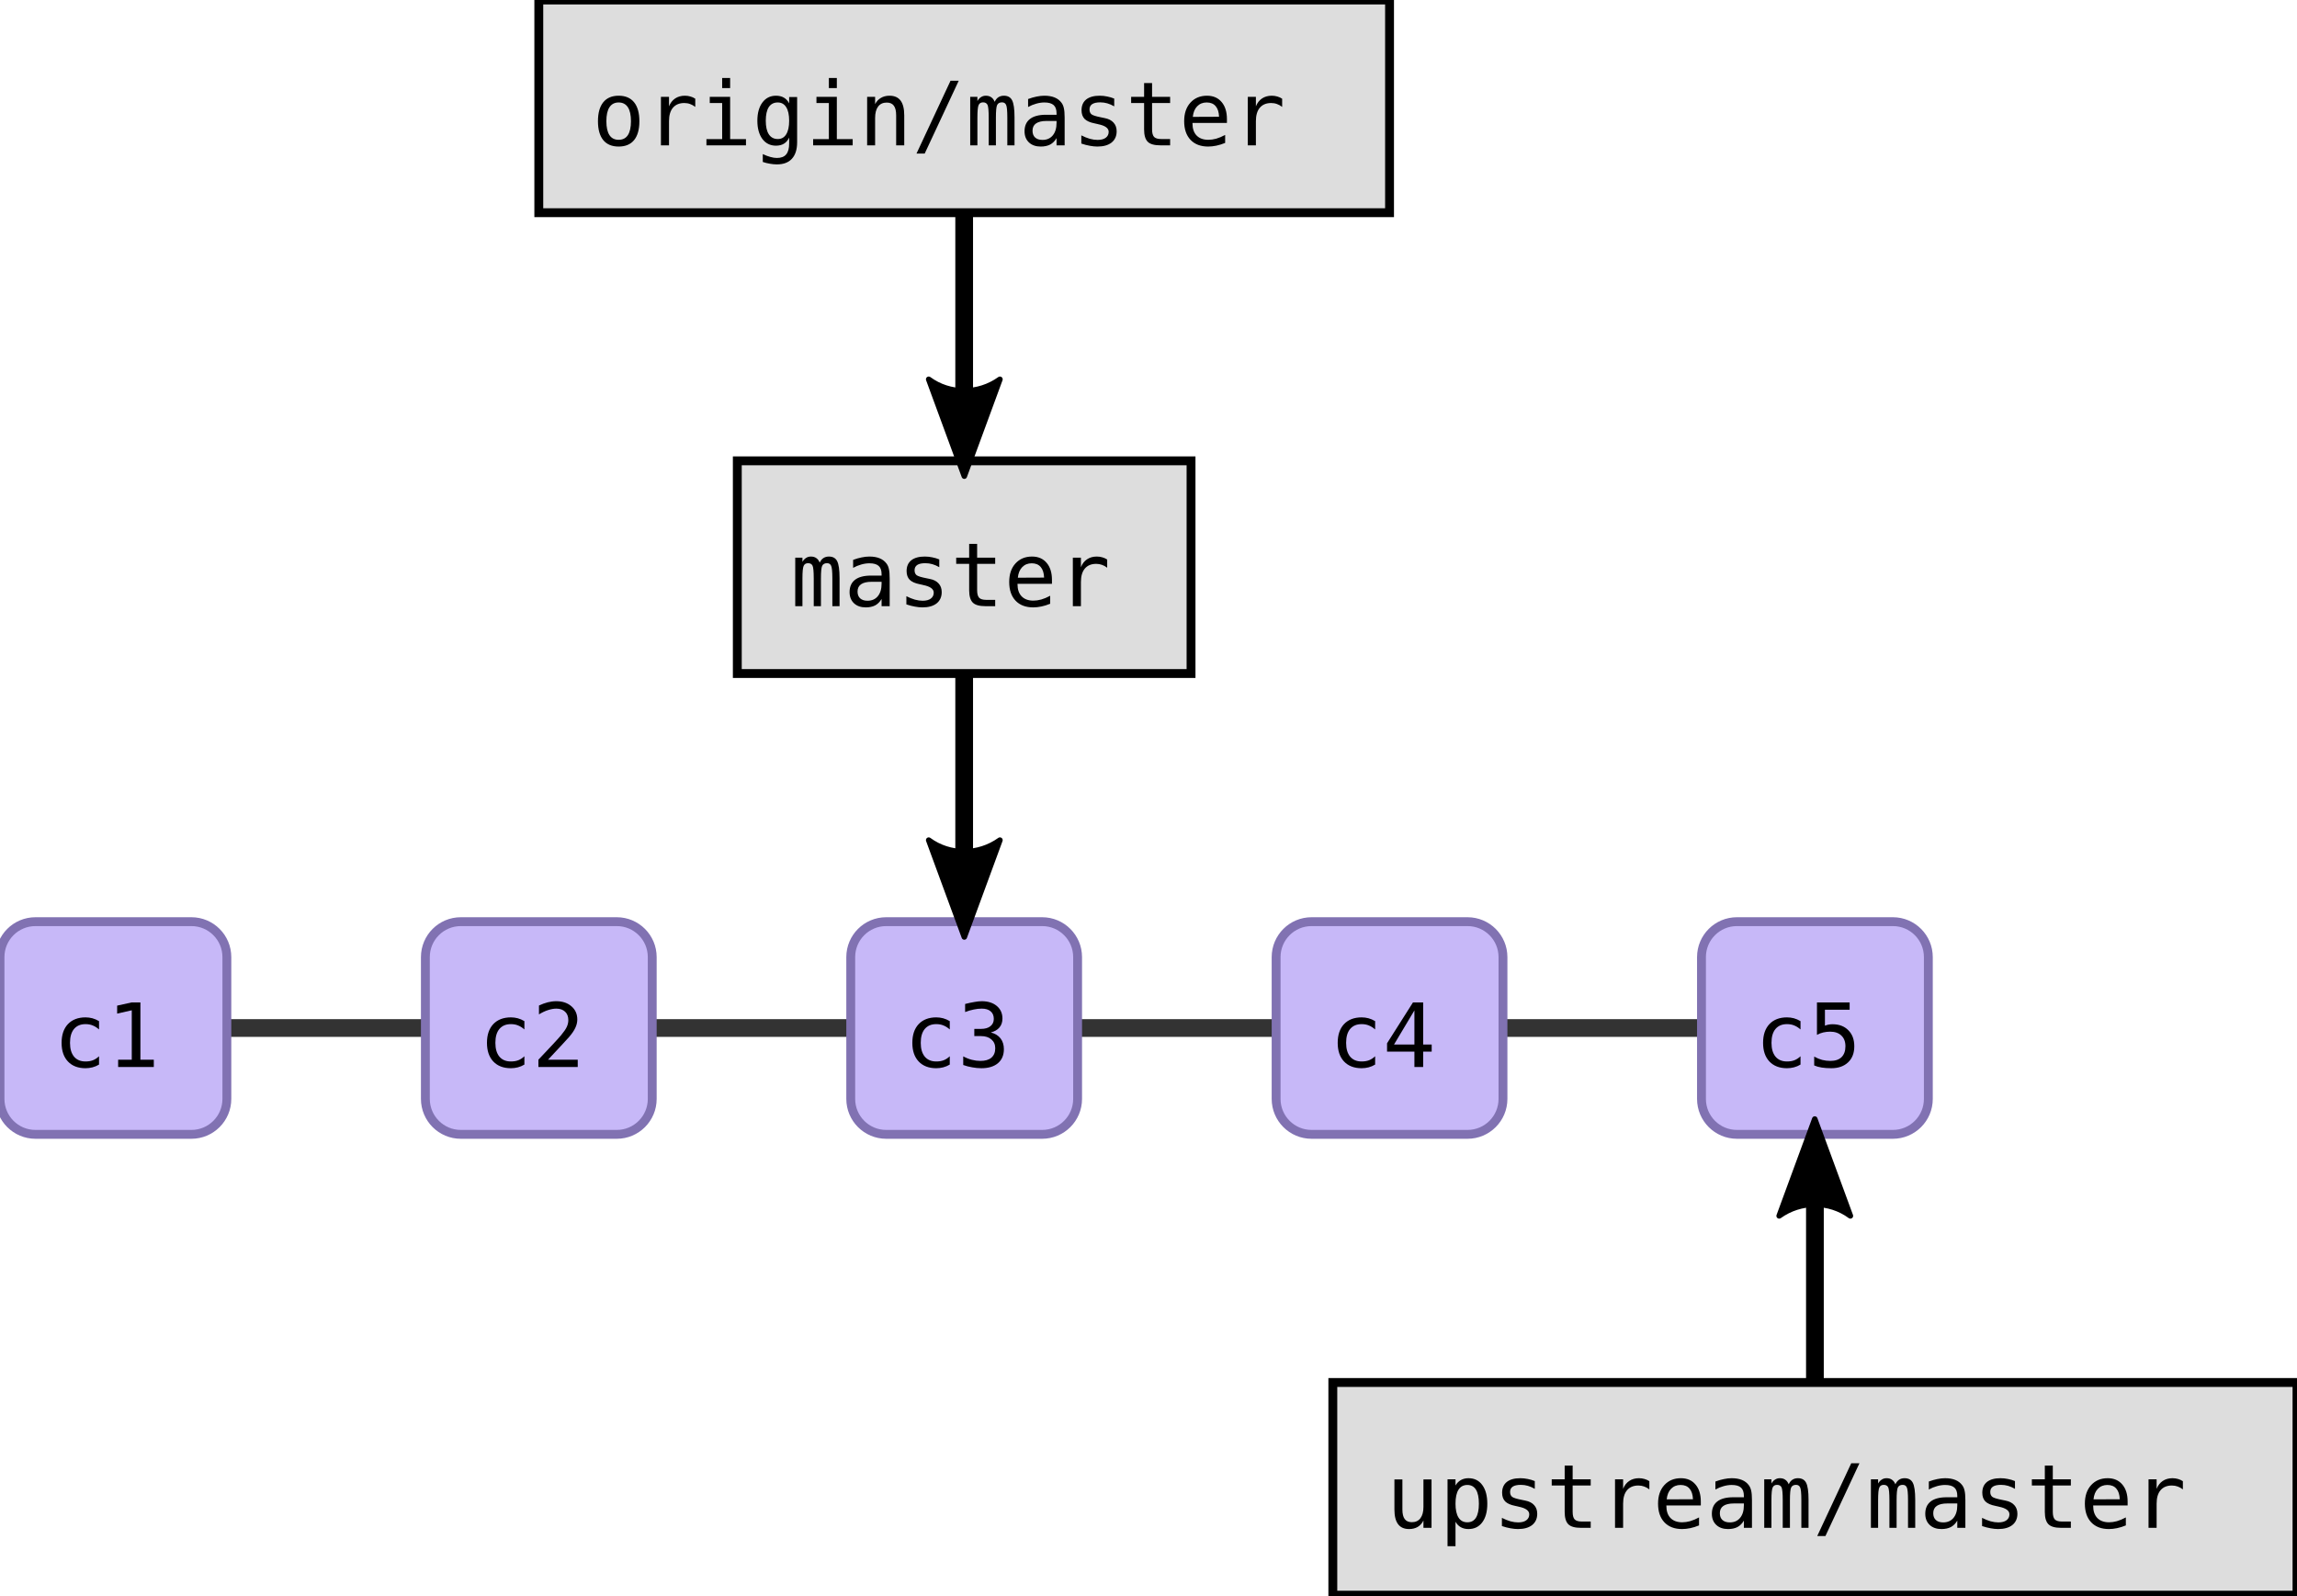
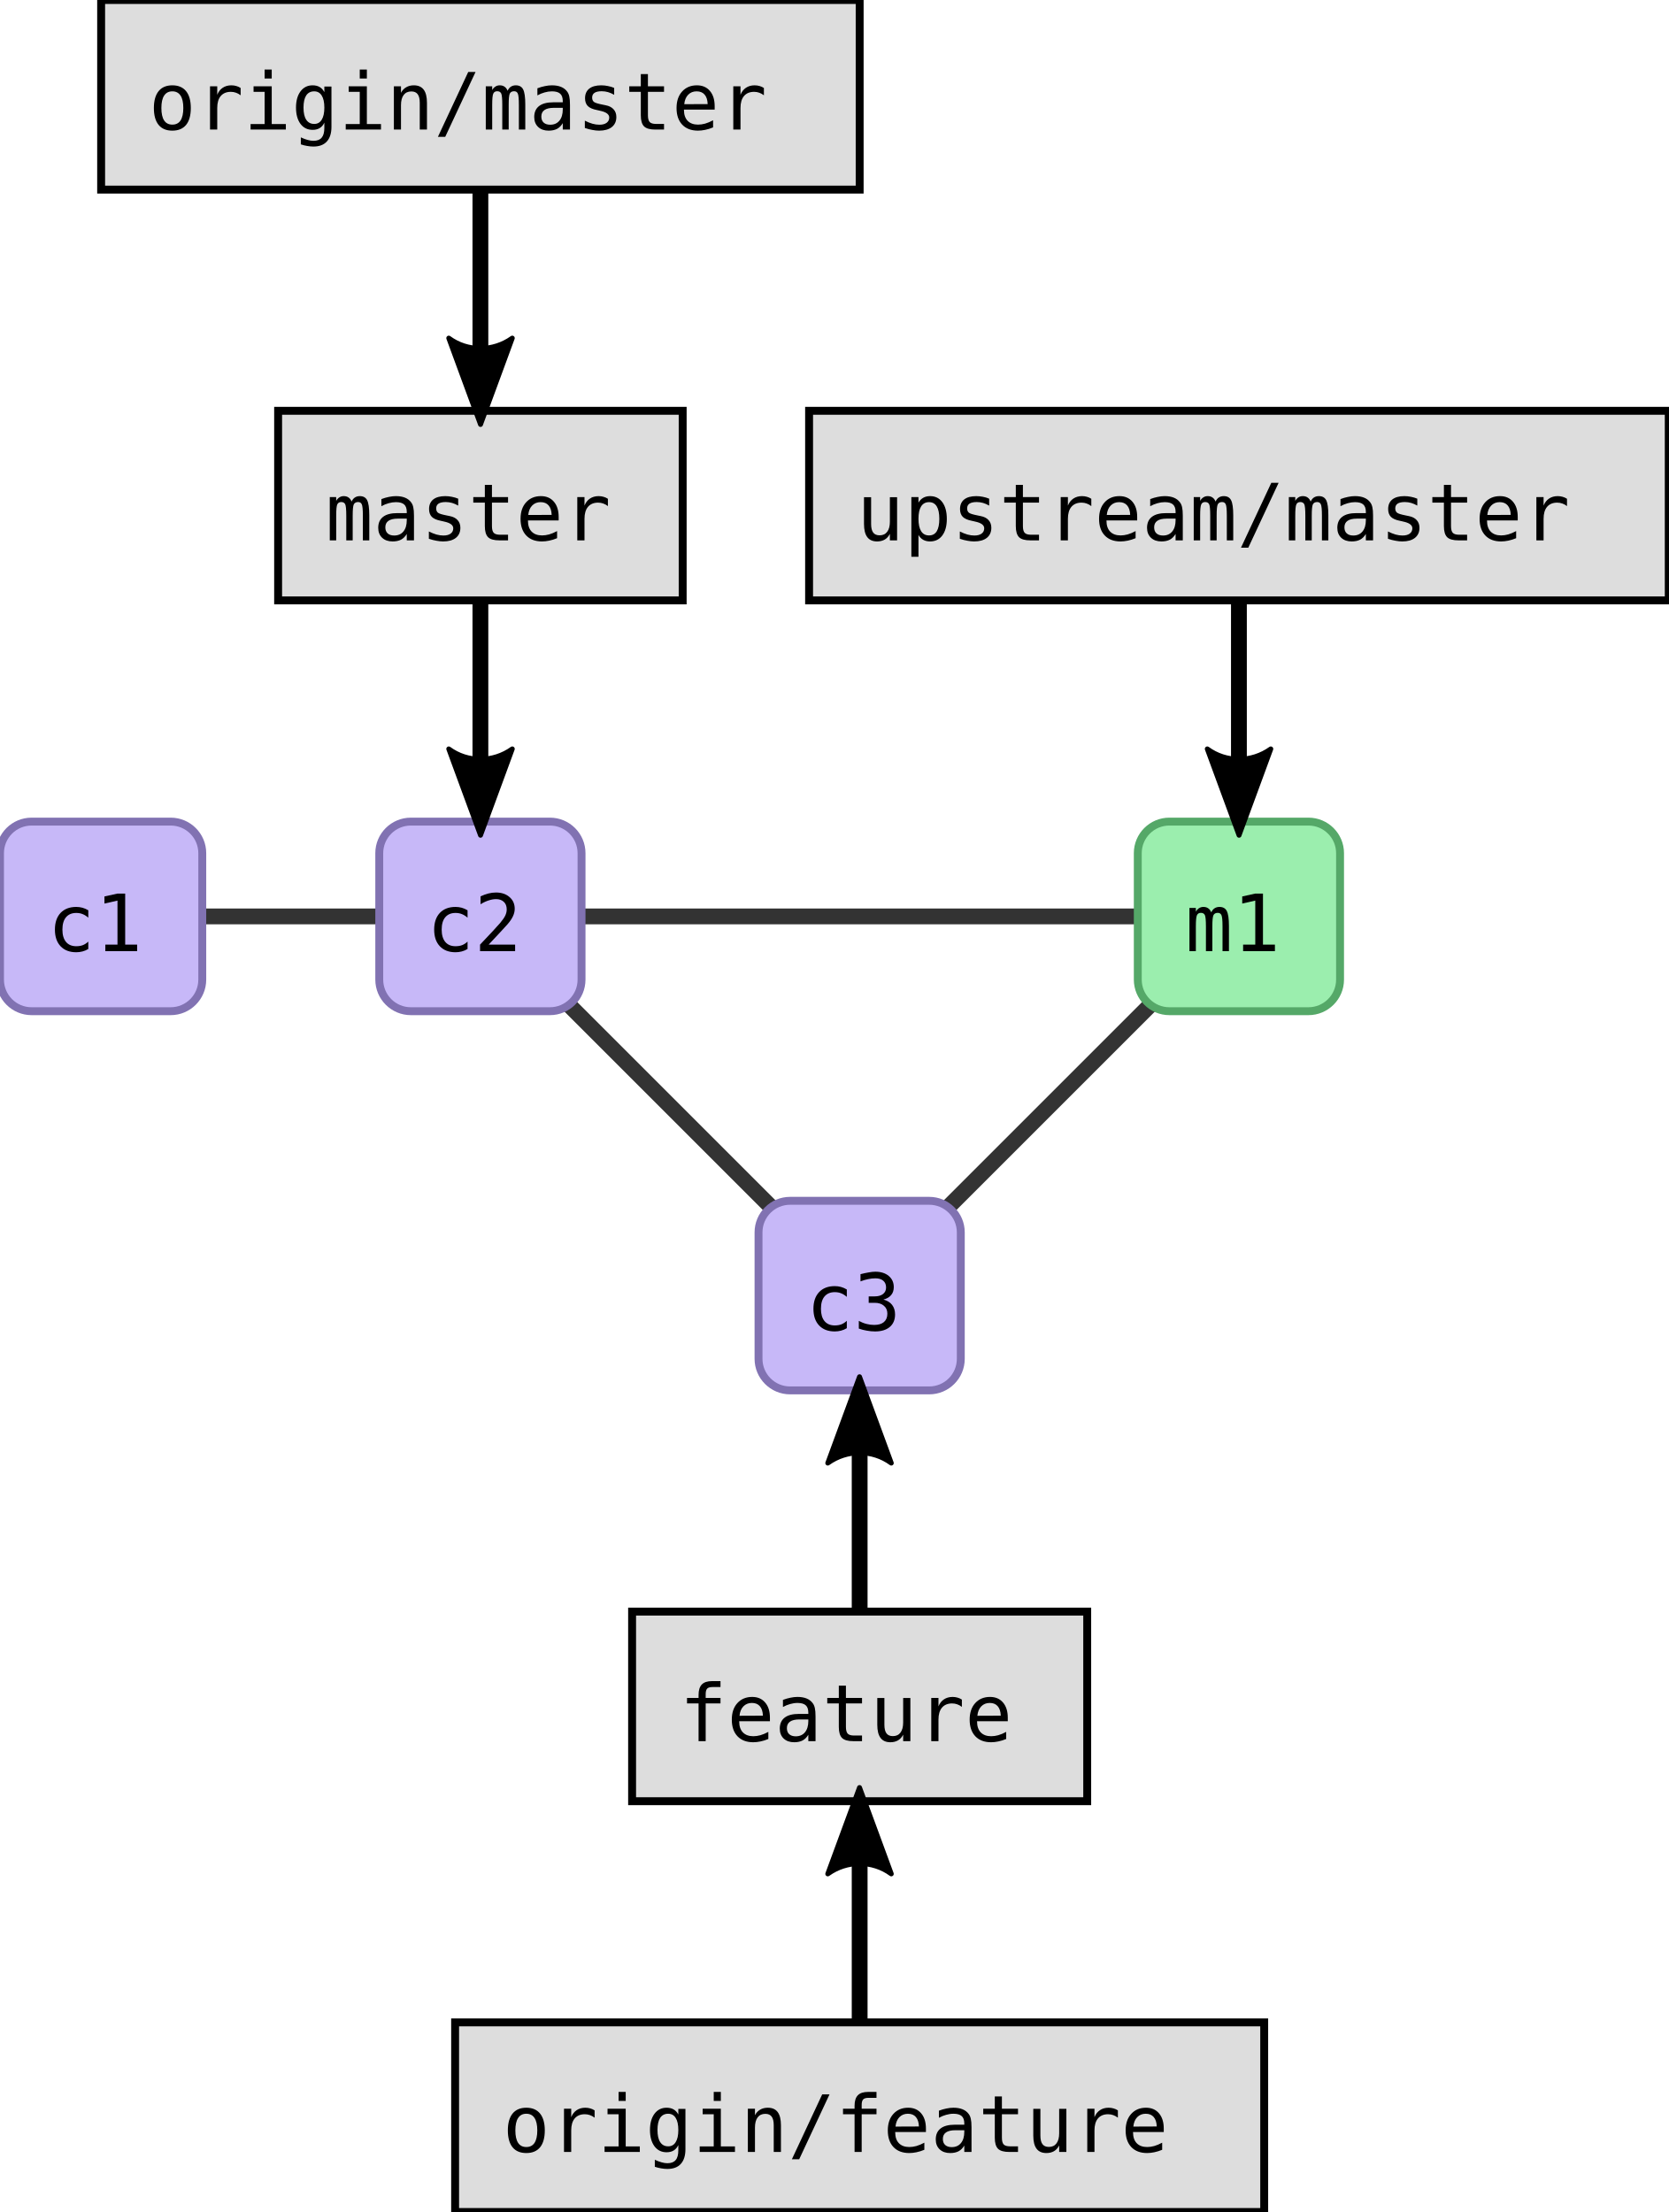
- <svg xmlns="http://www.w3.org/2000/svg" width="324.0" height="225.0" id="svg2" version="1.1">
+ <svg xmlns="http://www.w3.org/2000/svg" width="264.0" height="350.0" id="svg2" version="1.1">
  <defs id="defs4">
    <marker orient="auto" refY="0.0" refX="0.0" id="fullmarker" style="overflow:visible;">
      <path style="opacity:1.0;fill:#000000;stroke:#000000;fill-rule:evenodd;stroke-width:0.625;stroke-linejoin:round;" d="M 8.719,4.034 L -2.207,0.016 L 8.719,-4.002 C 6.973,-1.63 6.983,1.616 8.719,4.034 z " transform="scale(0.5) rotate(180) translate(0,0)" />
    </marker>
    <marker orient="auto" refY="0.0" refX="0.0" id="ghostmarker" style="overflow:visible;">
      <path style="opacity:0.2;fill:#000000;stroke:#000000;fill-rule:evenodd;stroke-width:0.625;stroke-linejoin:round;" d="M 8.719,4.034 L -2.207,0.016 L 8.719,-4.002 C 6.973,-1.63 6.983,1.616 8.719,4.034 z " transform="scale(0.5) rotate(180) translate(0,0)" />
    </marker>
  </defs>
  <g transform="translate(-0.0,130.0) rotate(0)" id="layer1">
+     <line x1="136.0" y1="75.0" x2="196.0" y2="15.0" style="stroke:#000000;                         stroke-width:2.5;                         stroke-opacity:0.8" />
    <line x1="16.0" y1="15.0" x2="76.0" y2="15.0" style="stroke:#000000;                         stroke-width:2.5;                         stroke-opacity:0.8" />
-     <line x1="196.0" y1="15.0" x2="256.0" y2="15.0" style="stroke:#000000;                         stroke-width:2.5;                         stroke-opacity:0.8" />
-     <line x1="136.0" y1="15.0" x2="196.0" y2="15.0" style="stroke:#000000;                         stroke-width:2.5;                         stroke-opacity:0.8" />
-     <line x1="76.0" y1="15.0" x2="136.0" y2="15.0" style="stroke:#000000;                         stroke-width:2.5;                         stroke-opacity:0.8" />
+     <line x1="76.0" y1="15.0" x2="196.0" y2="15.0" style="stroke:#000000;                         stroke-width:2.5;                         stroke-opacity:0.8" />
+     <line x1="76.0" y1="15.0" x2="136.0" y2="75.0" style="stroke:#000000;                         stroke-width:2.5;                         stroke-opacity:0.8" />
+     <rect style="fill:#c7b8f8;                         stroke:#8172B2;                         stroke-width:1.25;                         stroke-miterlimit:4;                         stroke-opacity:1.0;                         stroke-dasharray:none" width="32.0" height="30.0" x="120.0" y="60.0" ry="5.0" />
+     <text style="font-size:12.5px;                         font-style:normal;                         font-weight:normal;                         line-height:125%%;                         letter-spacing:0px;                         word-spacing:0px;                         fill:#000000;                         fill-opacity:1.0;                         stroke:none;                         font-family:DejaVu Sans Mono" x="127.5" y="80.5">c3</text>
    <rect style="fill:#c7b8f8;                         stroke:#8172B2;                         stroke-width:1.25;                         stroke-miterlimit:4;                         stroke-opacity:1.0;                         stroke-dasharray:none" width="32.0" height="30.0" x="0.0" y="0.0" ry="5.0" />
    <text style="font-size:12.5px;                         font-style:normal;                         font-weight:normal;                         line-height:125%%;                         letter-spacing:0px;                         word-spacing:0px;                         fill:#000000;                         fill-opacity:1.0;                         stroke:none;                         font-family:DejaVu Sans Mono" x="7.5" y="20.5">c1</text>
-     <rect style="fill:#c7b8f8;                         stroke:#8172B2;                         stroke-width:1.25;                         stroke-miterlimit:4;                         stroke-opacity:1.0;                         stroke-dasharray:none" width="32.0" height="30.0" x="240.0" y="0.0" ry="5.0" />
-     <text style="font-size:12.5px;                         font-style:normal;                         font-weight:normal;                         line-height:125%%;                         letter-spacing:0px;                         word-spacing:0px;                         fill:#000000;                         fill-opacity:1.0;                         stroke:none;                         font-family:DejaVu Sans Mono" x="247.5" y="20.5">c5</text>
-     <rect style="fill:#c7b8f8;                         stroke:#8172B2;                         stroke-width:1.25;                         stroke-miterlimit:4;                         stroke-opacity:1.0;                         stroke-dasharray:none" width="32.0" height="30.0" x="180.0" y="0.0" ry="5.0" />
-     <text style="font-size:12.5px;                         font-style:normal;                         font-weight:normal;                         line-height:125%%;                         letter-spacing:0px;                         word-spacing:0px;                         fill:#000000;                         fill-opacity:1.0;                         stroke:none;                         font-family:DejaVu Sans Mono" x="187.5" y="20.5">c4</text>
-     <rect style="fill:#c7b8f8;                         stroke:#8172B2;                         stroke-width:1.25;                         stroke-miterlimit:4;                         stroke-opacity:1.0;                         stroke-dasharray:none" width="32.0" height="30.0" x="120.0" y="0.0" ry="5.0" />
-     <text style="font-size:12.5px;                         font-style:normal;                         font-weight:normal;                         line-height:125%%;                         letter-spacing:0px;                         word-spacing:0px;                         fill:#000000;                         fill-opacity:1.0;                         stroke:none;                         font-family:DejaVu Sans Mono" x="127.5" y="20.5">c3</text>
    <rect style="fill:#c7b8f8;                         stroke:#8172B2;                         stroke-width:1.25;                         stroke-miterlimit:4;                         stroke-opacity:1.0;                         stroke-dasharray:none" width="32.0" height="30.0" x="60.0" y="0.0" ry="5.0" />
    <text style="font-size:12.5px;                         font-style:normal;                         font-weight:normal;                         line-height:125%%;                         letter-spacing:0px;                         word-spacing:0px;                         fill:#000000;                         fill-opacity:1.0;                         stroke:none;                         font-family:DejaVu Sans Mono" x="67.5" y="20.5">c2</text>
-     <path style="fill:none;                  stroke:#000000;                  stroke-width:2.5;                  stroke-linecap:butt;                  stroke-linejoin:miter;                  stroke-opacity:1.0;                  marker-end:url(#fullmarker);                  stroke-miterlimit:4;                  stroke-dasharray:none" d="M 256.0,80.0 256.0,30.6" />
-     <rect style="fill:#dddddd;                         stroke:#000000;                         stroke-width:1.25;                         stroke-miterlimit:4;                         stroke-opacity:1.0;                         stroke-dasharray:none" width="136.0" height="30.0" x="188.0" y="65.0" ry="0.0" />
-     <text style="font-size:12.5px;                         font-style:normal;                         font-weight:normal;                         line-height:125%%;                         letter-spacing:0px;                         word-spacing:0px;                         fill:#000000;                         fill-opacity:1.0;                         stroke:none;                         font-family:DejaVu Sans Mono" x="195.5" y="85.5">upstream/master</text>
-     <path style="fill:none;                  stroke:#000000;                  stroke-width:2.5;                  stroke-linecap:butt;                  stroke-linejoin:miter;                  stroke-opacity:1.0;                  marker-end:url(#fullmarker);                  stroke-miterlimit:4;                  stroke-dasharray:none" d="M 136.0,-50.0 136.0,-0.6" />
-     <rect style="fill:#dddddd;                         stroke:#000000;                         stroke-width:1.25;                         stroke-miterlimit:4;                         stroke-opacity:1.0;                         stroke-dasharray:none" width="64.0" height="30.0" x="104.0" y="-65.0" ry="0.0" />
-     <text style="font-size:12.5px;                         font-style:normal;                         font-weight:normal;                         line-height:125%%;                         letter-spacing:0px;                         word-spacing:0px;                         fill:#000000;                         fill-opacity:1.0;                         stroke:none;                         font-family:DejaVu Sans Mono" x="111.5" y="-44.5">master</text>
-     <path style="fill:none;                  stroke:#000000;                  stroke-width:2.5;                  stroke-linecap:butt;                  stroke-linejoin:miter;                  stroke-opacity:1.0;                  marker-end:url(#fullmarker);                  stroke-miterlimit:4;                  stroke-dasharray:none" d="M 136.0,-115.0 136.0,-65.6" />
-     <rect style="fill:#dddddd;                         stroke:#000000;                         stroke-width:1.25;                         stroke-miterlimit:4;                         stroke-opacity:1.0;                         stroke-dasharray:none" width="120.0" height="30.0" x="76.0" y="-130.0" ry="0.0" />
-     <text style="font-size:12.5px;                         font-style:normal;                         font-weight:normal;                         line-height:125%%;                         letter-spacing:0px;                         word-spacing:0px;                         fill:#000000;                         fill-opacity:1.0;                         stroke:none;                         font-family:DejaVu Sans Mono" x="83.5" y="-109.5">origin/master</text>
+     <rect style="fill:#9beeae;                         stroke:#55A868;                         stroke-width:1.25;                         stroke-miterlimit:4;                         stroke-opacity:1.0;                         stroke-dasharray:none" width="32.0" height="30.0" x="180.0" y="0.0" ry="5.0" />
+     <text style="font-size:12.5px;                         font-style:normal;                         font-weight:normal;                         line-height:125%%;                         letter-spacing:0px;                         word-spacing:0px;                         fill:#000000;                         fill-opacity:1.0;                         stroke:none;                         font-family:DejaVu Sans Mono" x="187.5" y="20.5">m1</text>
+     <path style="fill:none;                  stroke:#000000;                  stroke-width:2.5;                  stroke-linecap:butt;                  stroke-linejoin:miter;                  stroke-opacity:1.0;                  marker-end:url(#fullmarker);                  stroke-miterlimit:4;                  stroke-dasharray:none" d="M 136.0,140.0 136.0,90.6" />
+     <rect style="fill:#dddddd;                         stroke:#000000;                         stroke-width:1.25;                         stroke-miterlimit:4;                         stroke-opacity:1.0;                         stroke-dasharray:none" width="72.0" height="30.0" x="100.0" y="125.0" ry="0.0" />
+     <text style="font-size:12.5px;                         font-style:normal;                         font-weight:normal;                         line-height:125%%;                         letter-spacing:0px;                         word-spacing:0px;                         fill:#000000;                         fill-opacity:1.0;                         stroke:none;                         font-family:DejaVu Sans Mono" x="107.5" y="145.5">feature</text>
+     <path style="fill:none;                  stroke:#000000;                  stroke-width:2.5;                  stroke-linecap:butt;                  stroke-linejoin:miter;                  stroke-opacity:1.0;                  marker-end:url(#fullmarker);                  stroke-miterlimit:4;                  stroke-dasharray:none" d="M 136.0,205.0 136.0,155.6" />
+     <rect style="fill:#dddddd;                         stroke:#000000;                         stroke-width:1.25;                         stroke-miterlimit:4;                         stroke-opacity:1.0;                         stroke-dasharray:none" width="128.0" height="30.0" x="72.0" y="190.0" ry="0.0" />
+     <text style="font-size:12.5px;                         font-style:normal;                         font-weight:normal;                         line-height:125%%;                         letter-spacing:0px;                         word-spacing:0px;                         fill:#000000;                         fill-opacity:1.0;                         stroke:none;                         font-family:DejaVu Sans Mono" x="79.5" y="210.5">origin/feature</text>
+     <path style="fill:none;                  stroke:#000000;                  stroke-width:2.5;                  stroke-linecap:butt;                  stroke-linejoin:miter;                  stroke-opacity:1.0;                  marker-end:url(#fullmarker);                  stroke-miterlimit:4;                  stroke-dasharray:none" d="M 196.0,-50.0 196.0,-0.6" />
+     <rect style="fill:#dddddd;                         stroke:#000000;                         stroke-width:1.25;                         stroke-miterlimit:4;                         stroke-opacity:1.0;                         stroke-dasharray:none" width="136.0" height="30.0" x="128.0" y="-65.0" ry="0.0" />
+     <text style="font-size:12.5px;                         font-style:normal;                         font-weight:normal;                         line-height:125%%;                         letter-spacing:0px;                         word-spacing:0px;                         fill:#000000;                         fill-opacity:1.0;                         stroke:none;                         font-family:DejaVu Sans Mono" x="135.5" y="-44.5">upstream/master</text>
+     <path style="fill:none;                  stroke:#000000;                  stroke-width:2.5;                  stroke-linecap:butt;                  stroke-linejoin:miter;                  stroke-opacity:1.0;                  marker-end:url(#fullmarker);                  stroke-miterlimit:4;                  stroke-dasharray:none" d="M 76.0,-50.0 76.0,-0.6" />
+     <rect style="fill:#dddddd;                         stroke:#000000;                         stroke-width:1.25;                         stroke-miterlimit:4;                         stroke-opacity:1.0;                         stroke-dasharray:none" width="64.0" height="30.0" x="44.0" y="-65.0" ry="0.0" />
+     <text style="font-size:12.5px;                         font-style:normal;                         font-weight:normal;                         line-height:125%%;                         letter-spacing:0px;                         word-spacing:0px;                         fill:#000000;                         fill-opacity:1.0;                         stroke:none;                         font-family:DejaVu Sans Mono" x="51.5" y="-44.5">master</text>
+     <path style="fill:none;                  stroke:#000000;                  stroke-width:2.5;                  stroke-linecap:butt;                  stroke-linejoin:miter;                  stroke-opacity:1.0;                  marker-end:url(#fullmarker);                  stroke-miterlimit:4;                  stroke-dasharray:none" d="M 76.0,-115.0 76.0,-65.6" />
+     <rect style="fill:#dddddd;                         stroke:#000000;                         stroke-width:1.25;                         stroke-miterlimit:4;                         stroke-opacity:1.0;                         stroke-dasharray:none" width="120.0" height="30.0" x="16.0" y="-130.0" ry="0.0" />
+     <text style="font-size:12.5px;                         font-style:normal;                         font-weight:normal;                         line-height:125%%;                         letter-spacing:0px;                         word-spacing:0px;                         fill:#000000;                         fill-opacity:1.0;                         stroke:none;                         font-family:DejaVu Sans Mono" x="23.5" y="-109.5">origin/master</text>
  </g>
</svg>
